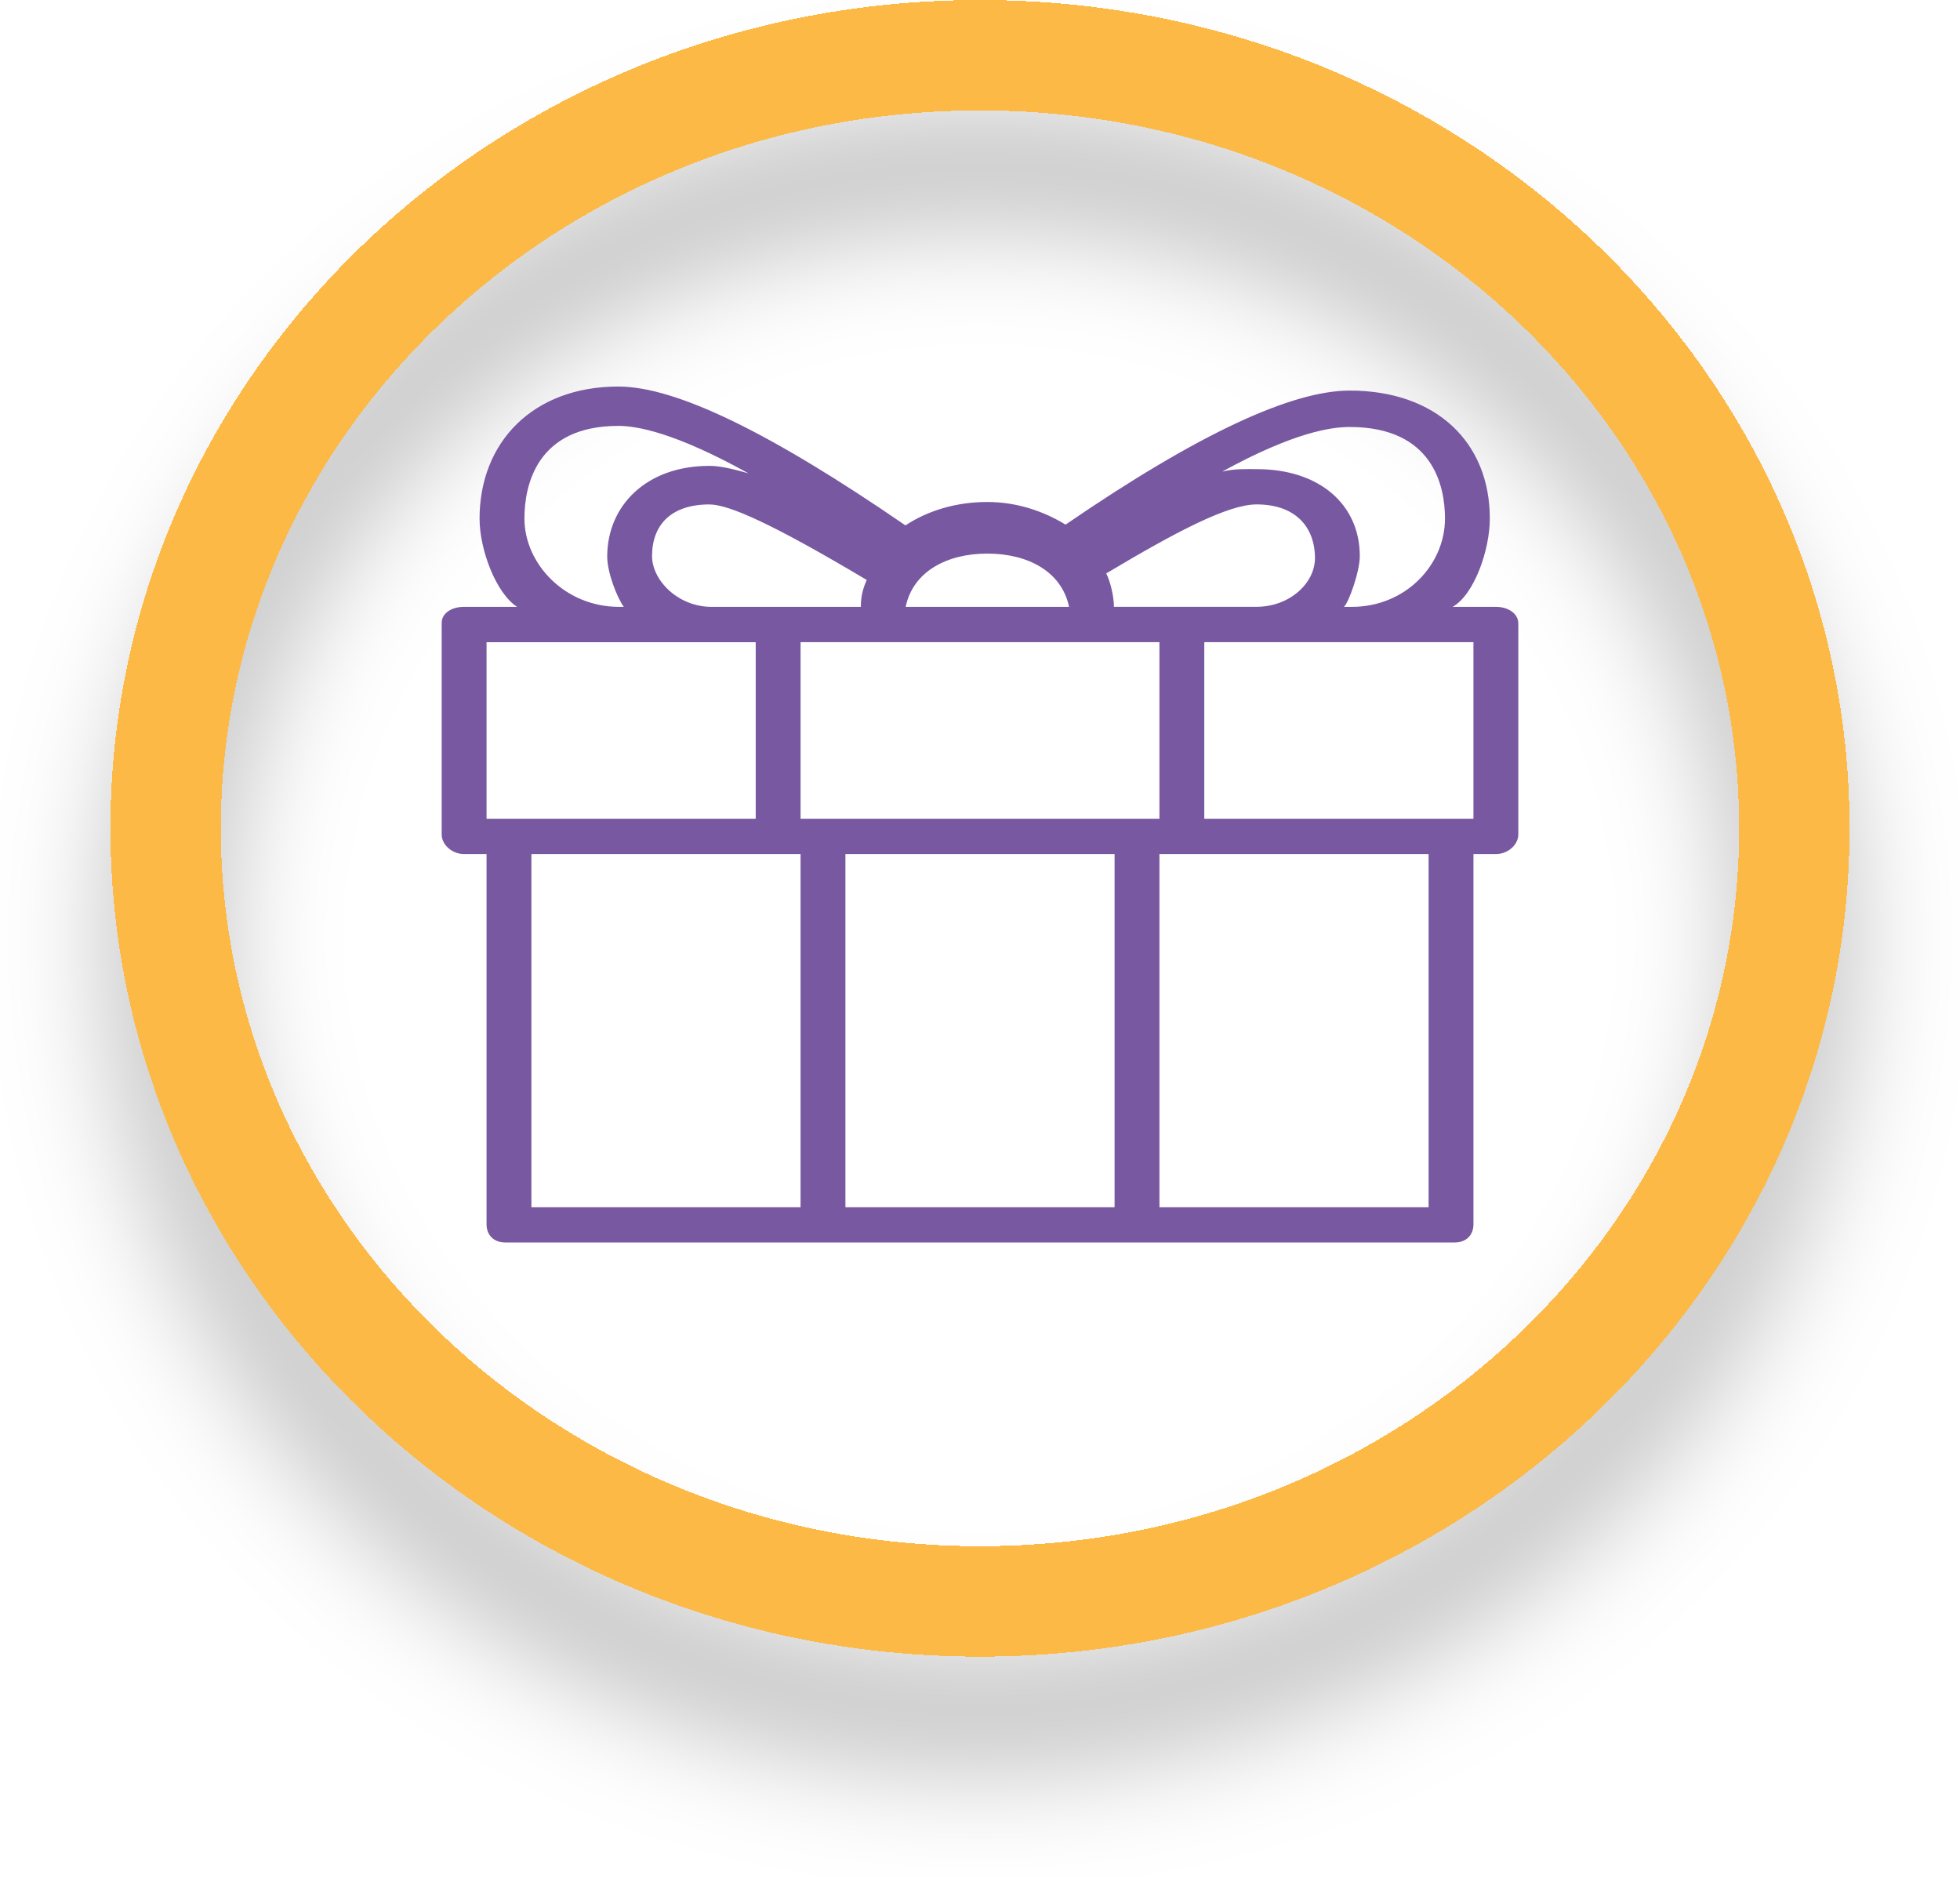
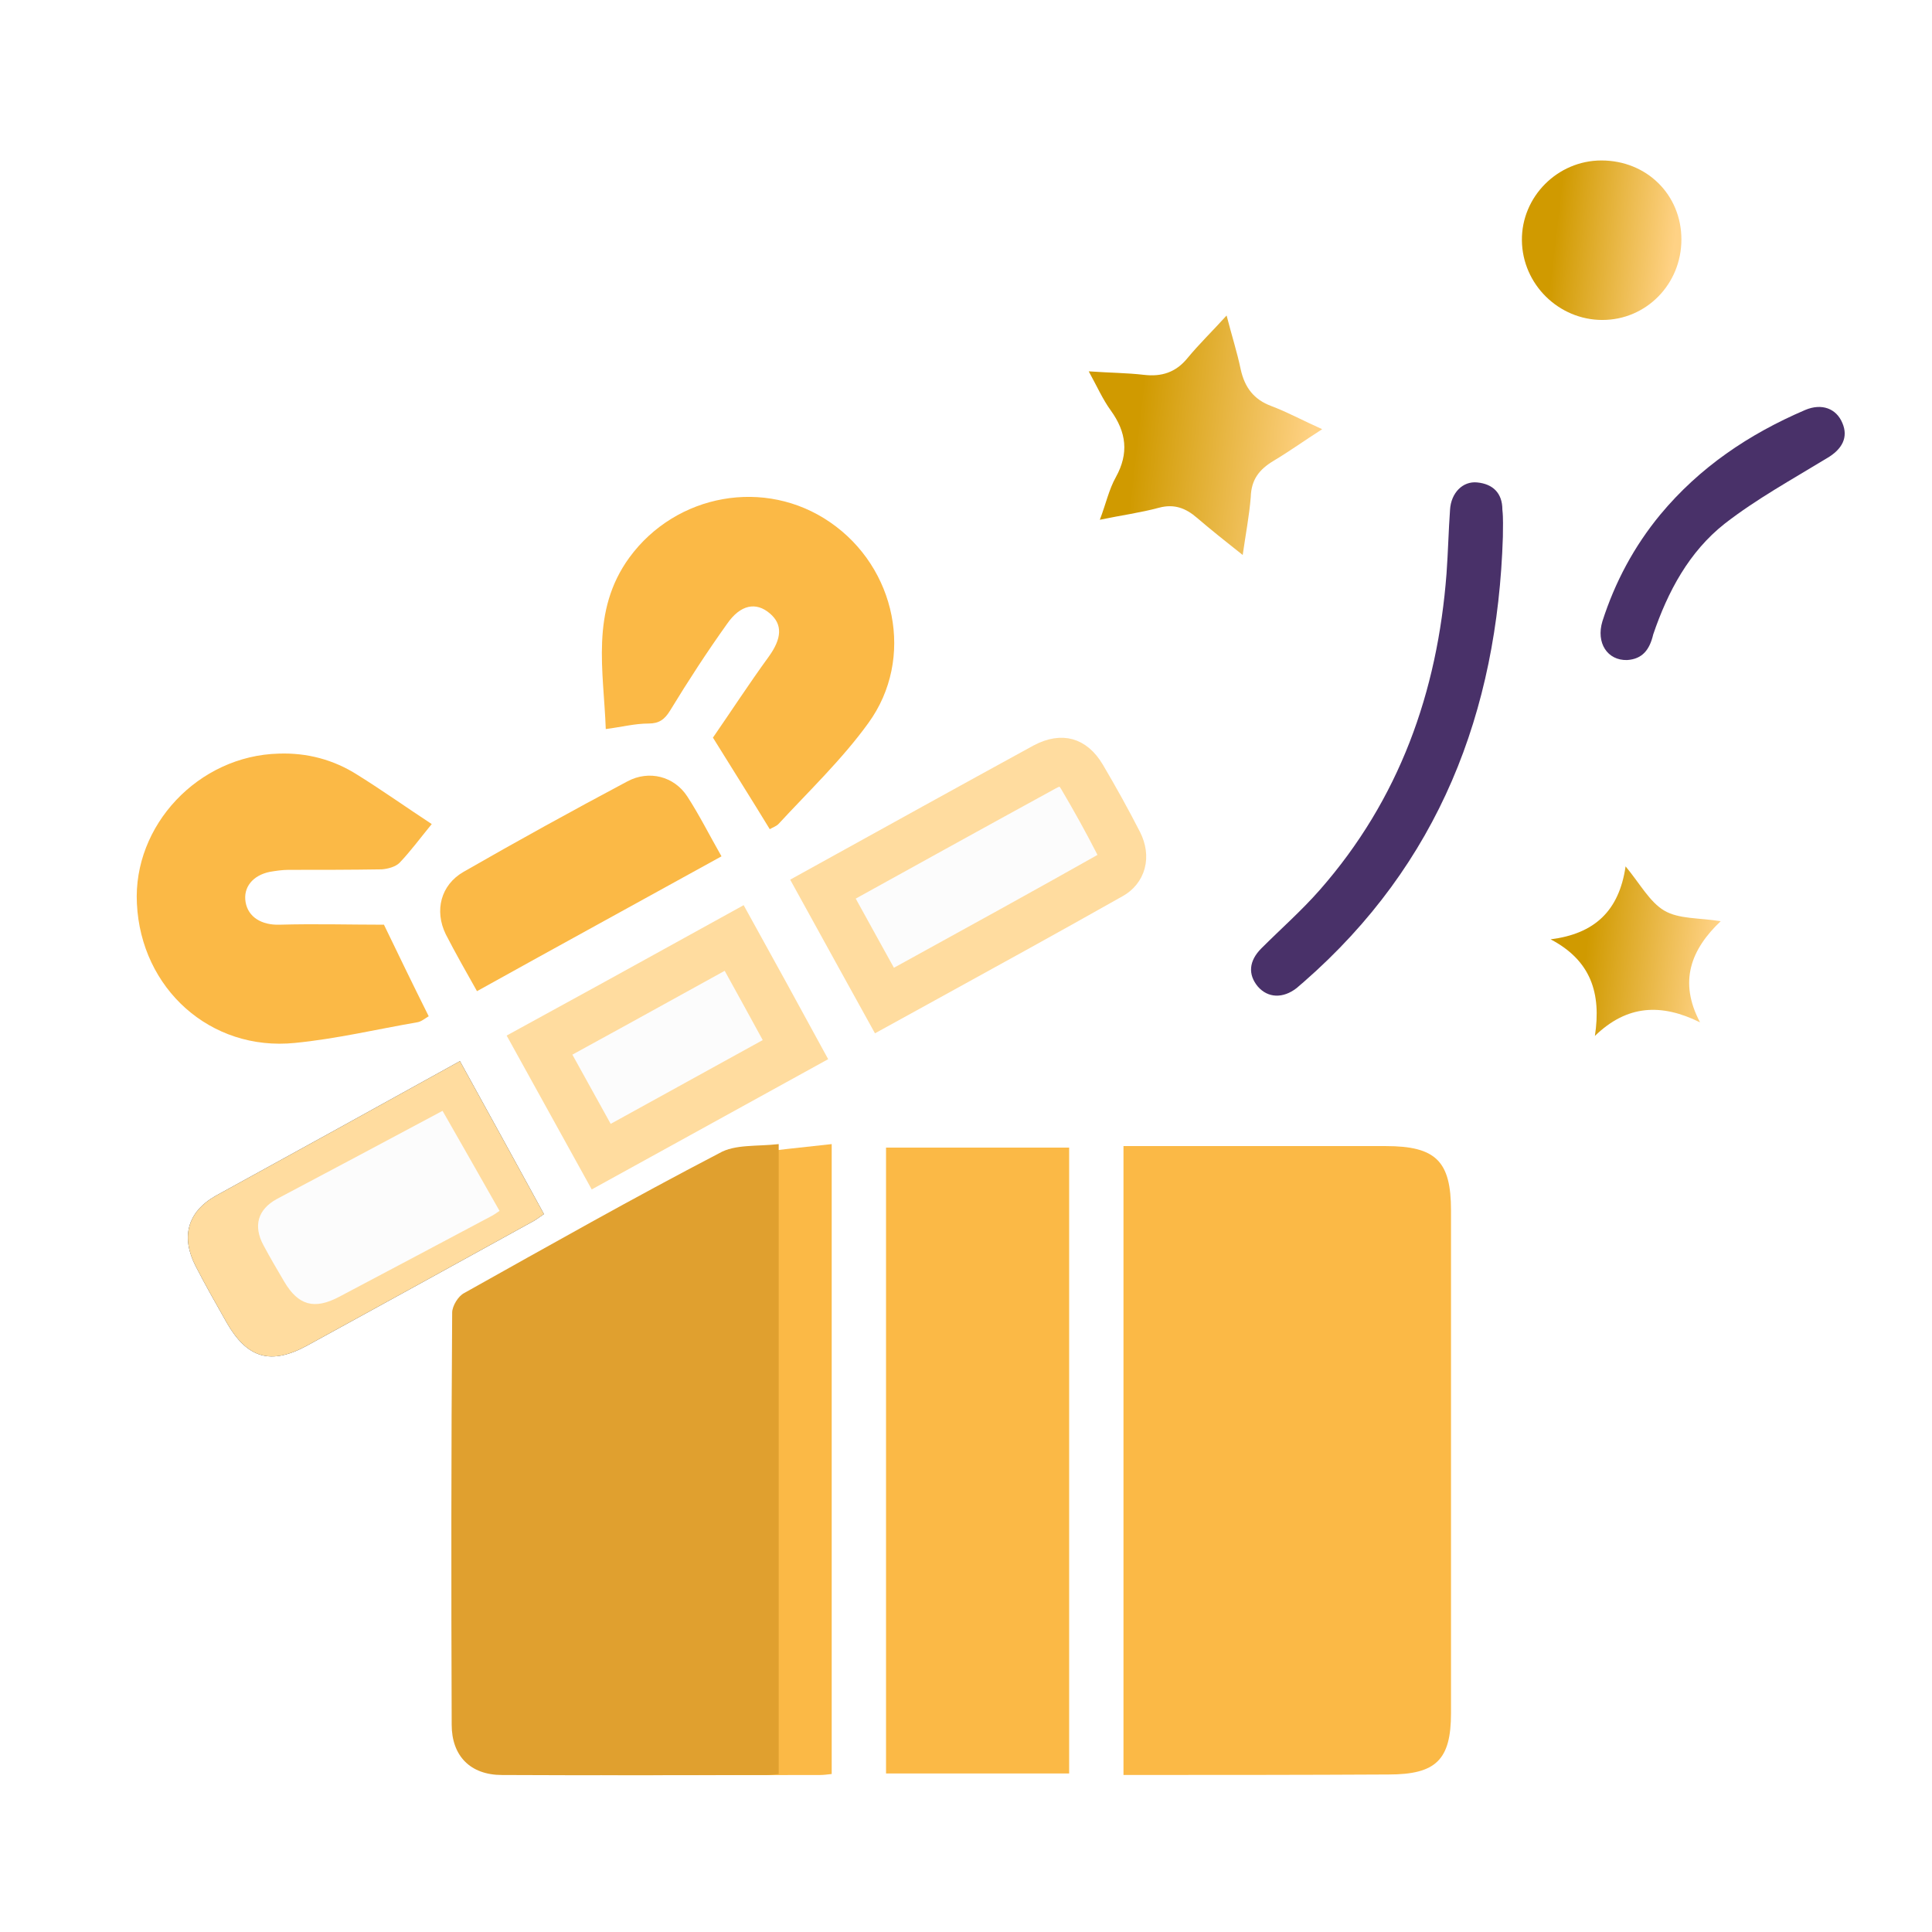
- <svg xmlns="http://www.w3.org/2000/svg" width="71" height="68" viewBox="0 0 71 68" fill="none">
-   <g filter="url(#filter0_d_3494_11794)">
-     <path d="M65 30C65 45.373 51.886 58 35.5 58C19.114 58 6 45.373 6 30C6 14.627 19.114 2 35.5 2C51.886 2 65 14.627 65 30Z" stroke="#FCB945" stroke-width="4" shape-rendering="crispEdges" />
-   </g>
-   <path d="M54.189 21.979H52.621C53.4 21.54 53.968 19.924 53.968 18.778C53.968 16.018 52.025 14.146 48.893 14.146C46.807 14.146 43.429 15.692 38.599 19.001C37.814 18.519 36.838 18.181 35.767 18.181C34.634 18.181 33.607 18.495 32.8 19.029C27.899 15.662 24.486 14 22.398 14C19.299 14 17.372 16.023 17.372 18.783C17.372 19.929 17.981 21.5 18.732 21.979H16.811C16.362 21.979 16 22.207 16 22.56V30.229C16 30.581 16.362 30.932 16.811 30.932H17.625V44.349C17.625 44.703 17.858 45 18.306 45H52.693C53.142 45 53.375 44.703 53.375 44.349V30.932H54.189C54.638 30.932 55 30.581 55 30.229V22.581C55 22.226 54.638 21.979 54.189 21.979ZM53.375 29.653H43.625V23.258H53.375V29.653ZM40.734 29.653H29V23.258H42V29.653H40.734ZM23.62 20.141C23.62 19.003 24.319 18.27 25.695 18.27C26.397 18.27 27.97 18.964 31.396 21.005C31.293 21.242 31.183 21.537 31.183 21.98H25.783C24.551 21.98 23.62 21.01 23.62 20.141ZM40.073 20.768C42.664 19.221 44.502 18.269 45.52 18.269C46.923 18.269 47.634 19.081 47.634 20.219C47.634 21.102 46.739 21.978 45.507 21.978H40.351C40.351 21.581 40.216 21.051 40.073 20.768ZM52.344 18.779C52.344 20.453 50.923 21.98 48.965 21.98H48.681C48.845 21.851 49.258 20.714 49.258 20.141C49.258 18.295 47.824 16.991 45.519 16.991C45.145 16.991 44.732 16.969 44.272 17.081C46.905 15.637 48.25 15.465 48.892 15.465C51.897 15.465 52.344 17.585 52.344 18.779ZM35.767 20.05C37.236 20.05 38.461 20.701 38.726 21.98H32.807C33.072 20.701 34.298 20.05 35.767 20.05ZM18.997 18.779C18.997 17.585 19.437 15.425 22.398 15.425C23.043 15.425 24.406 15.643 27.112 17.143C26.577 16.993 26.103 16.873 25.697 16.873C23.415 16.873 21.996 18.314 21.996 20.16C21.996 20.728 22.349 21.64 22.596 21.979L22.422 21.979C20.469 21.98 18.997 20.424 18.997 18.779ZM17.625 23.259H27.375V29.653H17.625V23.259ZM19.25 30.932H29V43.722H19.25V30.932ZM30.625 43.722V30.932H40.375V43.722H30.625ZM51.75 43.722H42V30.932H51.75V43.722Z" fill="#7858A1" />
+ <svg xmlns="http://www.w3.org/2000/svg" width="72" height="72" viewBox="0 0 72 72" fill="none">
+   <path d="M56.008 20.004C55.802 26.529 53.627 32.192 48.583 36.598C48.489 36.673 48.414 36.748 48.321 36.823C47.815 37.217 47.252 37.198 46.877 36.767C46.502 36.317 46.539 35.811 47.008 35.342C47.739 34.611 48.508 33.936 49.183 33.167C52.146 29.792 53.571 25.798 53.908 21.373C53.965 20.586 53.983 19.779 54.039 18.992C54.077 18.373 54.508 17.923 55.052 17.979C55.633 18.036 55.989 18.373 55.989 18.992C56.027 19.329 56.008 19.648 56.008 20.004Z" fill="#493169" />
+   <path d="M60.636 24.598C59.904 24.617 59.473 23.961 59.717 23.154C60.186 21.692 60.898 20.361 61.873 19.179C63.336 17.417 65.173 16.179 67.273 15.279C67.892 15.017 68.436 15.223 68.661 15.767C68.886 16.292 68.661 16.742 68.079 17.079C66.786 17.867 65.454 18.598 64.273 19.517C62.942 20.567 62.154 22.048 61.611 23.642C61.479 24.204 61.217 24.561 60.636 24.598Z" fill="#493169" />
+   <path d="M41.869 66.148C41.869 58.311 41.869 50.548 41.869 42.711C42.15 42.711 42.413 42.711 42.657 42.711C45.657 42.711 48.638 42.711 51.638 42.711C53.513 42.711 54.075 43.273 54.075 45.111C54.075 51.355 54.075 57.598 54.075 63.842C54.075 65.586 53.513 66.13 51.75 66.13C48.488 66.148 45.207 66.148 41.869 66.148Z" fill="#FBB946" />
+   <path d="M30.995 42.637C30.995 50.568 30.995 58.331 30.995 66.112C30.826 66.13 30.695 66.149 30.564 66.149C27.264 66.149 23.963 66.168 20.682 66.149C19.501 66.149 18.807 65.437 18.807 64.274C18.788 59.156 18.788 54.037 18.826 48.918C18.826 48.674 19.051 48.299 19.276 48.187C22.426 46.424 25.312 44.868 28.518 43.199C29.099 42.862 25.818 43.199 30.995 42.637Z" fill="#FBB946" />
+   <path d="M29.02 42.637C29.02 50.568 29.02 58.331 29.02 66.112C28.851 66.13 28.72 66.149 28.589 66.149C25.289 66.149 21.989 66.168 18.708 66.149C17.526 66.149 16.833 65.437 16.833 64.274C16.814 59.156 16.814 54.037 16.851 48.918C16.851 48.674 17.076 48.299 17.301 48.187C20.451 46.424 23.601 44.643 26.808 42.974C27.389 42.637 28.214 42.73 29.02 42.637Z" fill="#E0A02F" />
+   <path d="M33.02 66.093C33.02 58.293 33.02 50.568 33.02 42.768C35.307 42.768 37.557 42.768 39.844 42.768C39.844 50.549 39.844 58.293 39.844 66.093C37.576 66.093 35.326 66.093 33.02 66.093Z" fill="#FBB946" />
+   <path d="M22.575 27.17C22.5 25.014 21.994 22.783 23.456 20.776C25.2 18.395 28.519 17.795 30.937 19.464C33.394 21.151 34.106 24.545 32.362 26.945C31.387 28.295 30.15 29.477 29.006 30.714C28.931 30.789 28.819 30.826 28.687 30.901C28.012 29.795 27.337 28.727 26.569 27.489C27.206 26.57 27.9 25.502 28.65 24.47C29.137 23.795 29.175 23.27 28.687 22.858C28.181 22.427 27.6 22.52 27.094 23.252C26.344 24.302 25.65 25.37 24.975 26.477C24.769 26.814 24.562 26.964 24.169 26.964C23.662 26.964 23.156 27.095 22.575 27.17Z" fill="#FBB946" />
+   <path d="M16.09 30.71C15.659 31.235 15.302 31.723 14.89 32.154C14.74 32.304 14.459 32.379 14.233 32.398C13.071 32.417 11.909 32.417 10.746 32.417C10.521 32.417 10.277 32.454 10.052 32.492C9.415 32.623 9.059 33.073 9.152 33.617C9.246 34.179 9.752 34.479 10.409 34.461C11.74 34.423 13.052 34.461 14.309 34.461C14.852 35.586 15.396 36.711 15.977 37.873C15.846 37.948 15.696 38.079 15.546 38.098C14.027 38.361 12.527 38.717 10.99 38.867C7.84 39.185 5.252 36.842 5.102 33.673C4.952 30.767 7.39 28.16 10.39 28.085C11.44 28.048 12.434 28.311 13.315 28.873C14.252 29.454 15.171 30.11 16.09 30.71Z" fill="#FBB946" />
+   <path d="M34.145 36.636C33.751 36.853 33.357 37.069 32.961 37.287C32.648 36.72 32.337 36.158 32.028 35.6C31.57 34.773 31.117 33.955 30.668 33.136C33.427 31.61 36.184 30.085 38.941 28.576C39.315 28.377 39.572 28.373 39.736 28.418C39.899 28.463 40.113 28.597 40.326 28.956C40.804 29.766 41.263 30.592 41.684 31.416C41.953 31.955 41.787 32.393 41.408 32.607C39 33.966 36.593 35.29 34.145 36.636Z" fill="#FCFCFC" stroke="#FFDC9F" stroke-width="1.8" />
+   <path d="M17.14 39.545C18.209 41.476 19.221 43.332 20.271 45.245C20.084 45.376 19.934 45.489 19.746 45.582C16.99 47.101 14.234 48.62 11.459 50.139C10.09 50.889 9.209 50.626 8.44 49.276C8.046 48.582 7.653 47.889 7.296 47.195C6.734 46.107 6.978 45.17 8.028 44.57C11.065 42.901 14.065 41.251 17.14 39.545Z" fill="#303842" />
+   <path d="M17.14 39.545C18.209 41.476 19.221 43.332 20.271 45.245C20.084 45.376 19.934 45.489 19.746 45.582C16.99 47.101 14.234 48.62 11.459 50.139C10.09 50.889 9.209 50.626 8.44 49.276C8.046 48.582 7.653 47.889 7.296 47.195C6.734 46.107 6.978 45.17 8.028 44.57C11.065 42.901 14.065 41.251 17.14 39.545Z" fill="#FFDC9F" />
+   <path d="M16.493 41.398C17.218 42.662 17.905 43.876 18.617 45.127C18.49 45.213 18.388 45.286 18.261 45.348C16.392 46.341 14.522 47.335 12.64 48.328C11.712 48.819 11.114 48.647 10.593 47.764C10.325 47.31 10.058 46.856 9.817 46.403C9.435 45.691 9.601 45.078 10.313 44.685C12.373 43.594 14.408 42.515 16.493 41.398Z" fill="#FCFCFC" />
+   <path d="M27.361 34.956C28.131 36.35 28.886 37.722 29.645 39.116C28.432 39.784 27.229 40.447 26.026 41.11L26.023 41.112C24.821 41.775 23.619 42.438 22.406 43.105C22.046 42.452 21.689 41.809 21.332 41.165C20.926 40.433 20.52 39.699 20.106 38.949C21.961 37.936 23.797 36.923 25.641 35.905C26.214 35.589 26.787 35.273 27.361 34.956Z" fill="#FCFCFC" stroke="#FFDC9F" stroke-width="1.8" />
+   <path d="M17.776 36.938C17.363 36.206 16.97 35.513 16.613 34.819C16.182 33.938 16.426 32.981 17.27 32.494C19.295 31.331 21.338 30.206 23.382 29.119C24.188 28.688 25.126 28.931 25.613 29.681C26.064 30.375 26.438 31.125 26.888 31.913C23.832 33.6 20.814 35.25 17.776 36.938Z" fill="#FBB946" />
+   <path d="M46.312 20.683C45.674 20.177 45.13 19.745 44.605 19.295C44.193 18.939 43.762 18.77 43.199 18.92C42.505 19.108 41.793 19.202 40.987 19.37C41.212 18.789 41.324 18.245 41.587 17.777C42.074 16.895 41.98 16.108 41.399 15.302C41.099 14.889 40.893 14.42 40.574 13.839C41.362 13.895 41.999 13.895 42.637 13.97C43.293 14.045 43.818 13.877 44.249 13.352C44.681 12.827 45.168 12.358 45.712 11.758C45.899 12.489 46.105 13.127 46.237 13.764C46.387 14.439 46.724 14.889 47.38 15.133C47.98 15.358 48.562 15.677 49.274 15.995C48.599 16.427 48.056 16.82 47.456 17.177C46.931 17.495 46.63 17.87 46.612 18.527C46.556 19.22 46.424 19.895 46.312 20.683Z" fill="url(#paint0_linear_6884_14130)" />
+   <path d="M57.787 35.006C59.418 34.8 60.337 33.956 60.581 32.287C61.125 32.943 61.481 33.618 62.025 33.937C62.568 34.256 63.318 34.2 64.125 34.331C63.018 35.381 62.55 36.581 63.356 38.1C61.912 37.387 60.637 37.443 59.437 38.606C59.681 37.012 59.287 35.793 57.787 35.006Z" fill="url(#paint1_linear_6884_14130)" />
+   <path d="M62.661 8.924C62.661 10.593 61.348 11.924 59.717 11.924C58.086 11.924 56.736 10.593 56.717 8.962C56.698 7.33 58.048 5.98 59.679 5.98C61.367 5.98 62.661 7.255 62.661 8.924Z" fill="url(#paint2_linear_6884_14130)" />
  <defs>
-     <filter id="filter0_d_3494_11794" x="0" y="0" width="71" height="68" filterUnits="userSpaceOnUse" color-interpolation-filters="sRGB">
-       <feFlood flood-opacity="0" result="BackgroundImageFix" />
-       <feColorMatrix in="SourceAlpha" type="matrix" values="0 0 0 0 0 0 0 0 0 0 0 0 0 0 0 0 0 0 127 0" result="hardAlpha" />
-       <feOffset dy="4" />
-       <feGaussianBlur stdDeviation="2" />
-       <feComposite in2="hardAlpha" operator="out" />
-       <feColorMatrix type="matrix" values="0 0 0 0 0 0 0 0 0 0 0 0 0 0 0 0 0 0 0.25 0" />
-       <feBlend mode="normal" in2="BackgroundImageFix" result="effect1_dropShadow_3494_11794" />
-       <feBlend mode="normal" in="SourceGraphic" in2="effect1_dropShadow_3494_11794" result="shape" />
-     </filter>
+     <linearGradient id="paint0_linear_6884_14130" x1="45.058" y1="-7.367" x2="51.666" y2="-6.614" gradientUnits="userSpaceOnUse">
+       <stop stop-color="#D09A00" />
+       <stop offset="0.98" stop-color="#FFD285" />
+     </linearGradient>
+     <linearGradient id="paint1_linear_6884_14130" x1="61.053" y1="18.747" x2="65.863" y2="19.311" gradientUnits="userSpaceOnUse">
+       <stop stop-color="#D09A00" />
+       <stop offset="0.98" stop-color="#FFD285" />
+     </linearGradient>
+     <linearGradient id="paint2_linear_6884_14130" x1="59.78" y1="-6.756" x2="64.291" y2="-6.229" gradientUnits="userSpaceOnUse">
+       <stop stop-color="#D09A00" />
+       <stop offset="0.98" stop-color="#FFD285" />
+     </linearGradient>
  </defs>
</svg>
